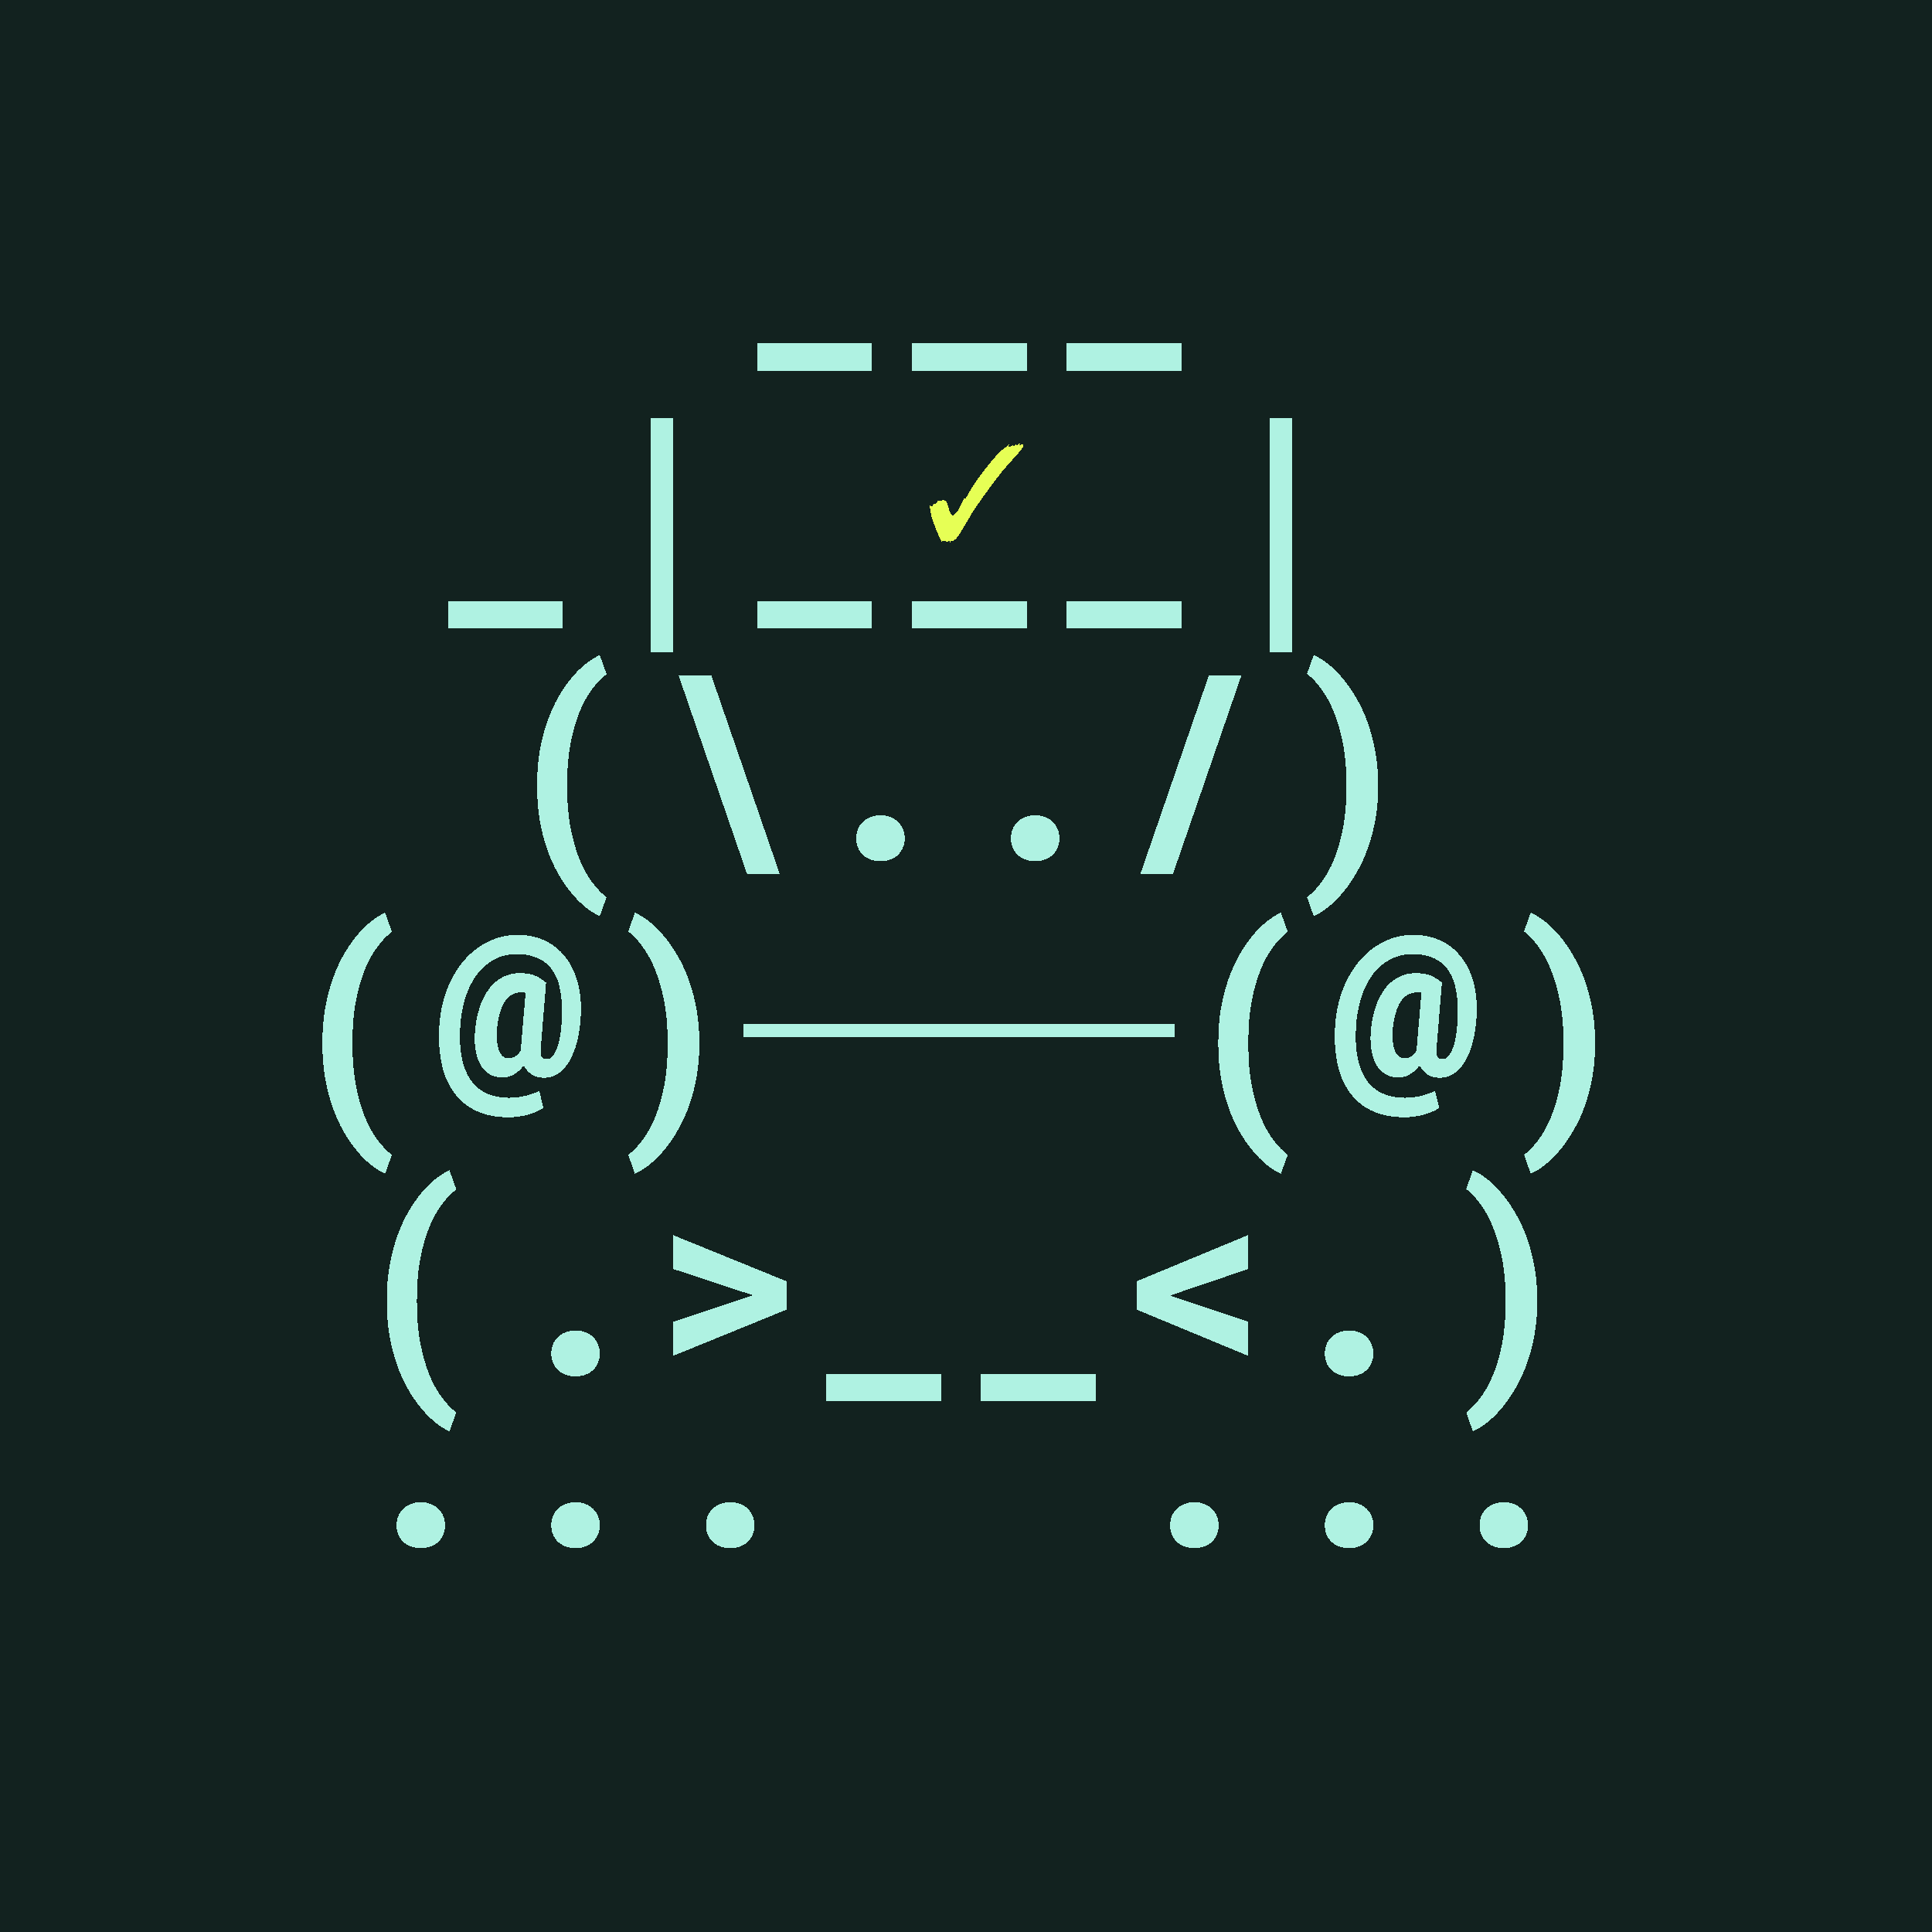
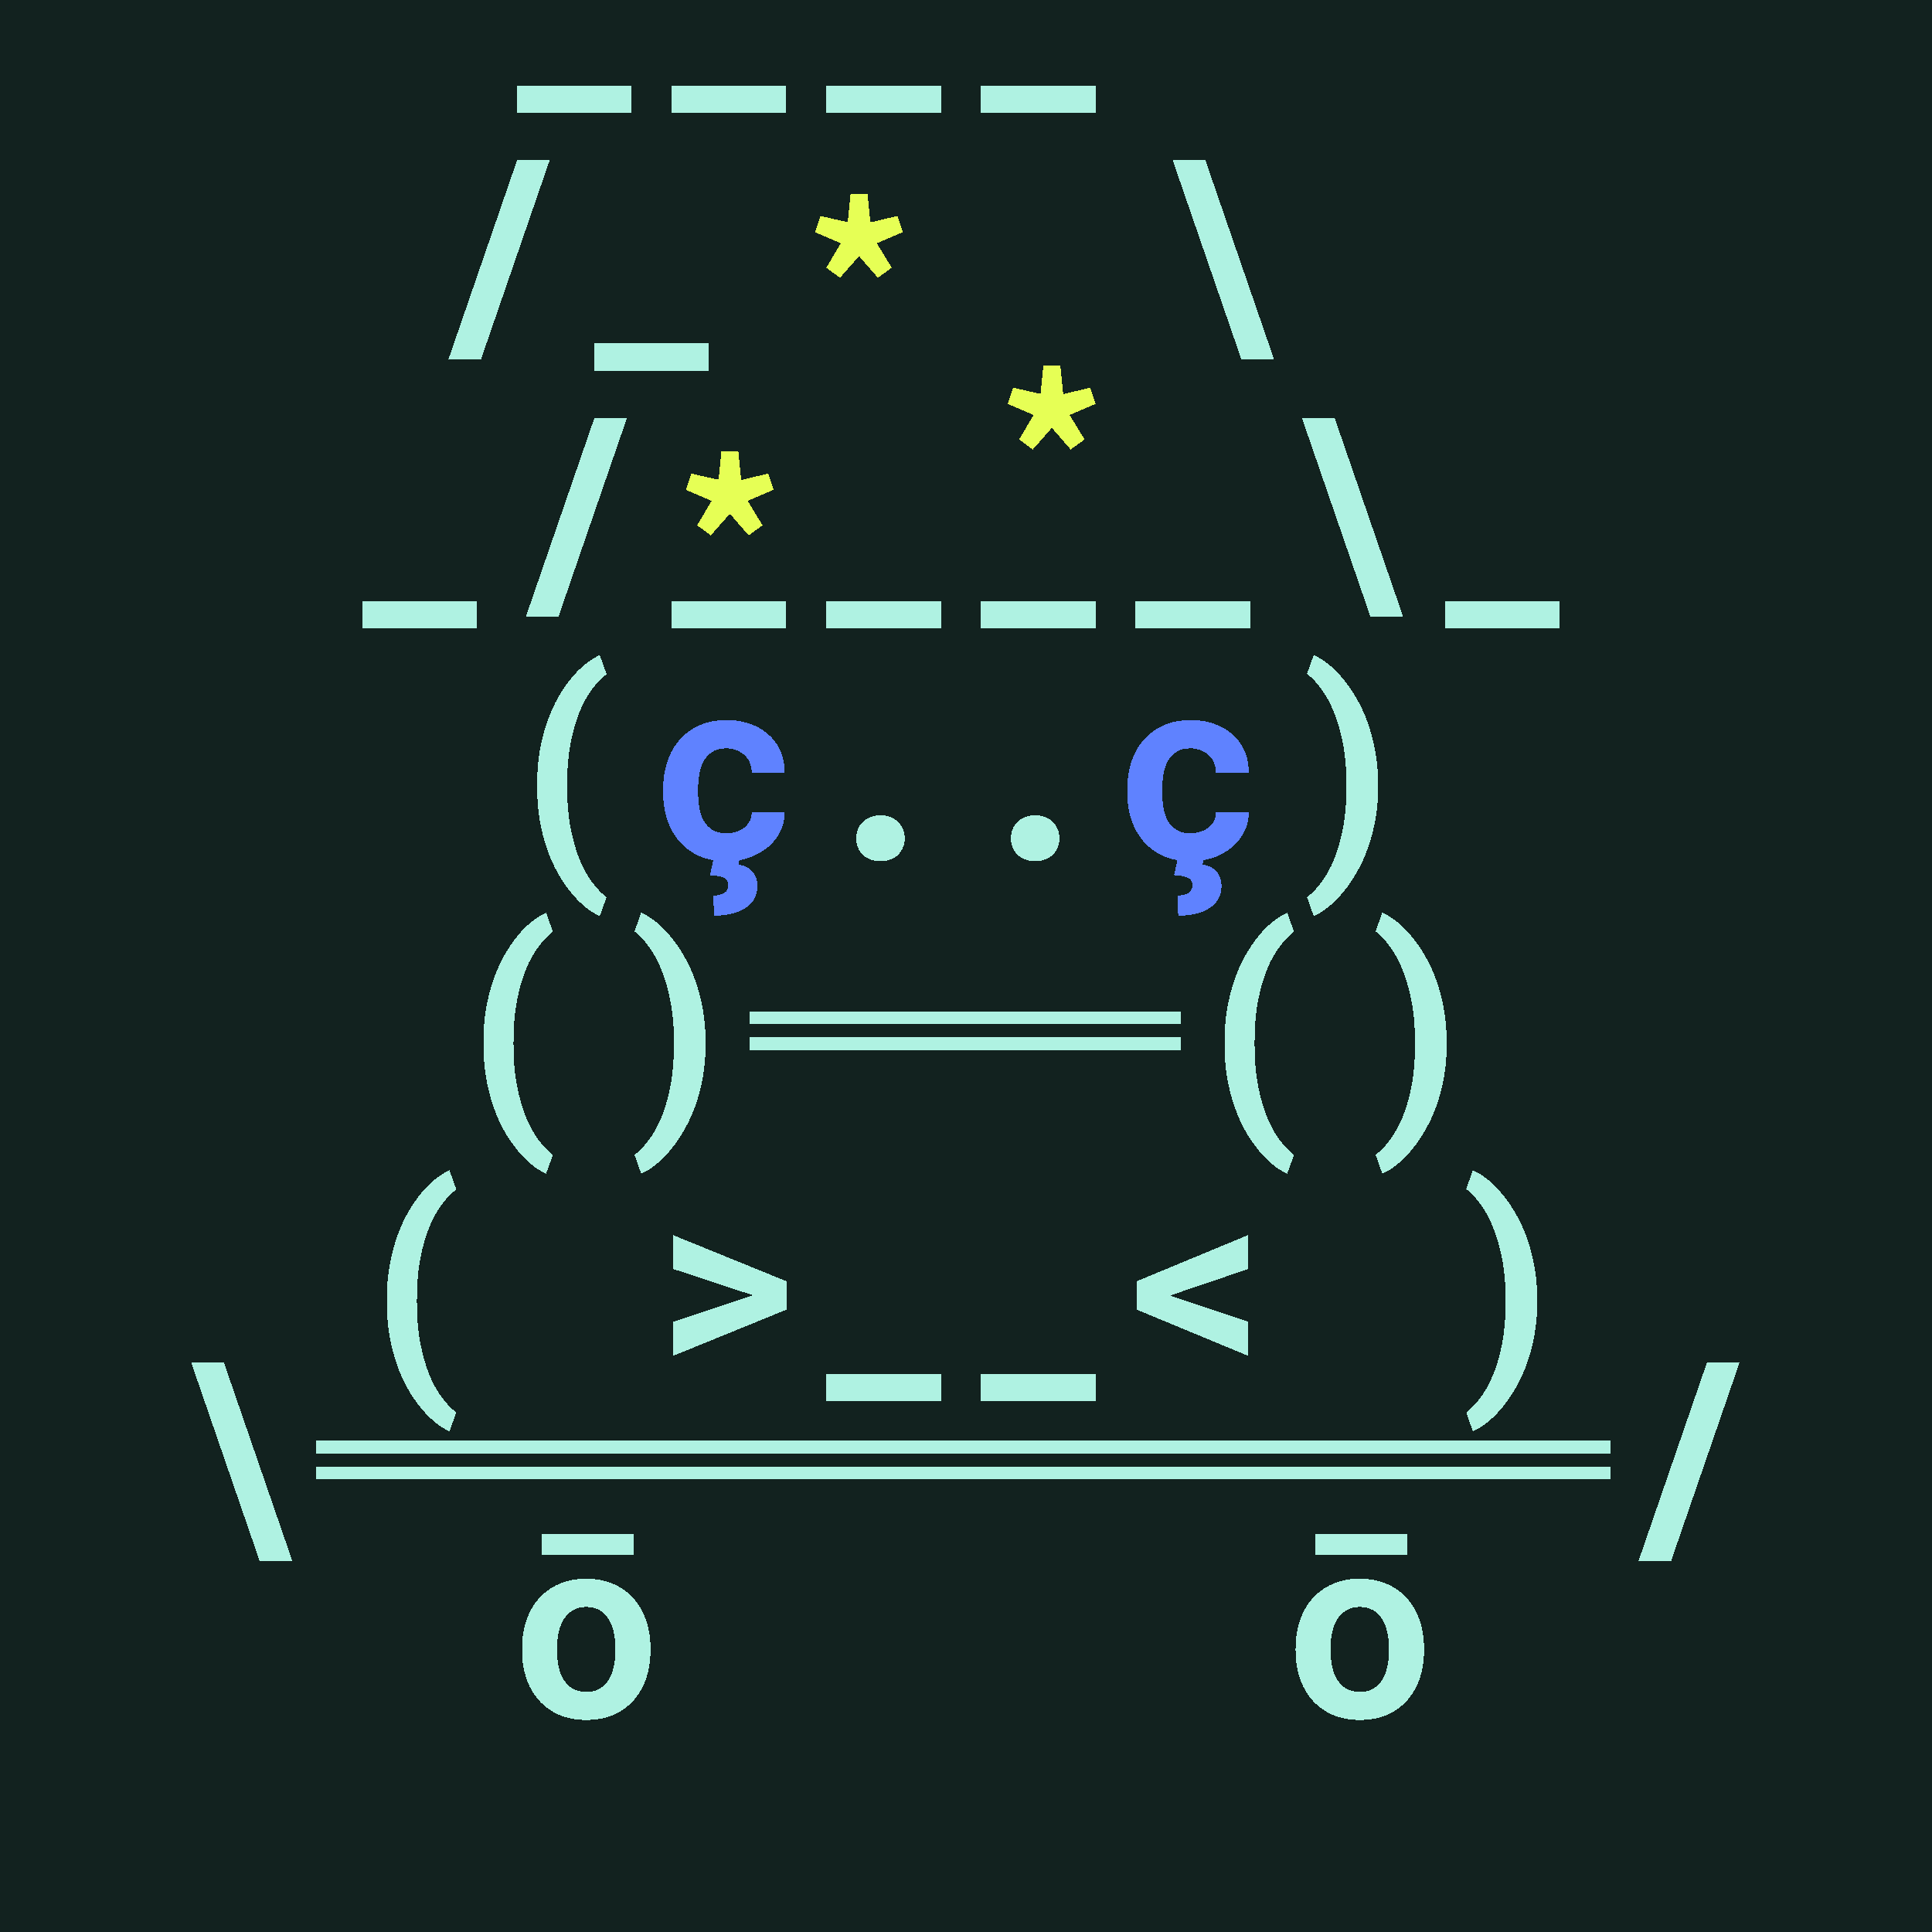
<svg xmlns="http://www.w3.org/2000/svg" viewBox="0 0 90 90" shape-rendering="crispEdges" width="512" height="512">
  <style>svg {width: 100%;height: 100%;margin: 0;padding: 0;overflow: hidden;display: flex;justify-content: center;background:#12221F;}</style>
  <rect width="90" height="90" fill="#12221F" />
-   <path fill="#AFF2E2" d="M18.021 60.531c0-.55.041-1.068.123-1.553.087-.488.202-.937.346-1.347.145-.414.313-.791.504-1.131.195-.34.4-.64.615-.902.215-.262.436-.483.662-.663.231-.183.454-.324.668-.421l.317.89a3.654 3.654 0 0 0-.656.68 4.59 4.59 0 0 0-.592 1.055 7.816 7.816 0 0 0-.422 1.464c-.11.56-.164 1.198-.164 1.916v.153c0 .723.055 1.363.164 1.922.11.558.25 1.047.422 1.465.176.422.373.775.592 1.06.218.285.437.512.656.68l-.317.879a3.233 3.233 0 0 1-.668-.422 4.66 4.66 0 0 1-.662-.668 6.31 6.31 0 0 1-.615-.897 7.093 7.093 0 0 1-.504-1.125 8.713 8.713 0 0 1-.345-1.347 9.344 9.344 0 0 1-.123-1.559v-.129Zm7.659 2.526c0-.153.025-.293.076-.422a.92.92 0 0 1 .223-.34 1.01 1.01 0 0 1 .357-.229c.14-.058.299-.088.475-.088.175 0 .334.03.474.088.14.055.258.131.352.229a.92.92 0 0 1 .222.34c.055.129.082.27.082.422 0 .148-.027.287-.082.416a.987.987 0 0 1-.222.34 1.019 1.019 0 0 1-.352.222c-.14.055-.299.082-.474.082-.176 0-.334-.027-.475-.082a1.07 1.07 0 0 1-.357-.222.987.987 0 0 1-.223-.34 1.125 1.125 0 0 1-.076-.416Zm5.677-3.944v-1.576l5.274 2.145v1.33l-5.274 2.15V61.58l3.358-1.125.357-.117-.351-.117-3.364-1.108Zm12.475 6.159h-5.344V64h5.344v1.272Zm7.208 0h-5.345V64h5.344v1.272Zm3.884-5.063-.399.146.399.141 3.21 1.072v1.588l-5.185-2.15v-1.319l5.186-2.15v1.582l-3.211 1.09Zm6.791 2.848c0-.153.025-.293.076-.422a.92.92 0 0 1 .223-.34 1.01 1.01 0 0 1 .357-.229c.14-.058.299-.088.475-.088s.334.03.474.088c.14.055.258.131.352.229a.92.92 0 0 1 .223.34c.054.129.082.27.082.422 0 .148-.028.287-.082.416a.987.987 0 0 1-.223.34 1.005 1.005 0 0 1-.352.222c-.14.055-.298.082-.474.082s-.334-.027-.475-.082a1.068 1.068 0 0 1-.357-.222.987.987 0 0 1-.223-.34 1.125 1.125 0 0 1-.076-.416Zm9.896-2.397a8.64 8.64 0 0 1-.129 1.524 8.338 8.338 0 0 1-.351 1.336 6.713 6.713 0 0 1-.522 1.13 6.145 6.145 0 0 1-.627.914c-.222.27-.45.499-.685.686a3.11 3.11 0 0 1-.686.428l-.31-.88a3.56 3.56 0 0 0 .65-.673c.219-.285.416-.637.592-1.055.176-.418.318-.908.428-1.47.11-.563.164-1.206.164-1.928v-.152c0-.72-.057-1.36-.17-1.922a7.913 7.913 0 0 0-.434-1.477 4.723 4.723 0 0 0-.592-1.06 3.572 3.572 0 0 0-.638-.674l.31-.873c.223.097.451.24.686.427.234.188.463.416.685.686.223.266.432.57.627.914.2.34.373.717.522 1.13a8.54 8.54 0 0 1 .48 2.86v.13Z" />
-   <path fill="#AFF2E2" d="M40.625 17.271h-5.344V16h5.344v1.271Zm7.207 0h-5.344V16h5.344v1.271Zm7.208 0h-5.345V16h5.344v1.271Zm-28.83 12h-5.343V28h5.344v1.271Zm5.14 1.131h-1.02V19.47h1.02v10.933Zm9.275-1.131h-5.344V28h5.344v1.271Zm7.207 0h-5.344V28h5.344v1.271Zm7.208 0h-5.345V28h5.344v1.271Zm5.138 1.131h-1.02V19.47h1.02v10.933Z" />
-   <path fill="#E6FF55" d="M44.254 25.264c0-.052-.01-.078-.03-.078l-.138.066c0-.028-.016-.048-.048-.06l-.048-.006a.254.254 0 0 0-.12.042.42.42 0 0 0-.03-.06 5.19 5.19 0 0 1-.186-.384 76.132 76.132 0 0 0-.138-.354l-.096-.264a2.404 2.404 0 0 1-.054-.234 6.307 6.307 0 0 1-.06-.396c.044.028.078.042.102.042.028 0 .054-.042.078-.126.012.016.034.024.066.024.024 0 .042-.008.054-.024l.096-.144.108.036h.006c.008 0 .016-.004.024-.012a.14.14 0 0 1 .036-.024c.032-.02.056-.03.072-.03l.018.006c.1.048.164.136.192.264.072.304.144.456.216.456.072 0 .156-.076.252-.228.048-.076.096-.164.144-.264.052-.1.104-.212.156-.336.008.048.016.072.024.072.02 0 .054-.05.102-.15.052-.1.134-.238.246-.414.064-.108.144-.23.24-.366a19.518 19.518 0 0 1 .642-.828c.108-.128.204-.238.288-.33.084-.092.146-.152.186-.18.152-.104.272-.204.36-.3a.446.446 0 0 1-.018.078.253.253 0 0 0-.006.042c0 .016.008.024.024.024l.168-.084v.024c0 .032.008.048.024.048.012 0 .036-.018.072-.054a.23.23 0 0 0 .06-.078l-.012.084.204-.12-.048.108c.064-.044.11-.066.138-.066.016 0 .028.01.036.03a.107.107 0 0 1 .012.048c0 .024-.01.052-.03.084-.02.032-.046.07-.078.114-.024.032-.064.08-.12.144l-.24.27c-.108.116-.252.278-.432.486a4.173 4.173 0 0 0-.222.276c-.1.128-.214.278-.342.45a56.35 56.35 0 0 0-.372.51 24.53 24.53 0 0 0-.33.468 4.92 4.92 0 0 0-.204.306l-.372.63-.198.336a1.282 1.282 0 0 1-.318.366l-.054-.03-.048.03-.054.06Z" />
-   <path fill="#AFF2E2" d="M25.021 36.531c0-.55.041-1.068.123-1.553.087-.488.202-.937.346-1.347.145-.414.313-.791.504-1.131.195-.34.4-.64.615-.902a4.4 4.4 0 0 1 .662-.662 3.23 3.23 0 0 1 .668-.422l.317.89a3.654 3.654 0 0 0-.656.68 4.59 4.59 0 0 0-.592 1.055 7.816 7.816 0 0 0-.422 1.464c-.11.56-.164 1.198-.164 1.916v.153c0 .723.055 1.363.164 1.922.11.558.25 1.047.422 1.465.176.422.373.775.592 1.06.218.285.437.512.656.68l-.317.879a3.233 3.233 0 0 1-.668-.422 4.66 4.66 0 0 1-.662-.668 6.31 6.31 0 0 1-.615-.897 7.093 7.093 0 0 1-.504-1.125 8.713 8.713 0 0 1-.345-1.347 9.344 9.344 0 0 1-.123-1.559v-.129Zm6.592-5.062h1.524l3.193 9.263h-1.523l-3.194-9.263Zm8.274 7.588c0-.153.025-.293.076-.422a.92.92 0 0 1 .222-.34c.098-.098.217-.174.358-.229.14-.058.299-.088.475-.088.175 0 .334.03.474.088.14.055.258.131.352.229a.92.92 0 0 1 .222.34c.055.129.082.27.082.422 0 .148-.027.287-.082.416a.989.989 0 0 1-.222.34 1.005 1.005 0 0 1-.352.222c-.14.055-.299.082-.474.082-.176 0-.334-.027-.475-.082a1.069 1.069 0 0 1-.358-.222.989.989 0 0 1-.222-.34 1.125 1.125 0 0 1-.076-.416Zm7.207 0c0-.153.025-.293.076-.422a.92.92 0 0 1 .223-.34 1.01 1.01 0 0 1 .357-.229c.14-.058.299-.088.475-.088.175 0 .334.03.474.088.14.055.258.131.352.229a.92.92 0 0 1 .222.34c.055.129.082.27.082.422 0 .148-.027.287-.082.416a.987.987 0 0 1-.222.34 1.005 1.005 0 0 1-.352.222c-.14.055-.299.082-.474.082-.176 0-.334-.027-.475-.082a1.068 1.068 0 0 1-.357-.222.987.987 0 0 1-.223-.34 1.125 1.125 0 0 1-.076-.416Zm7.541 1.675h-1.518l3.194-9.263h1.517l-3.193 9.263Zm9.562-4.072a8.348 8.348 0 0 1-.48 2.86 6.706 6.706 0 0 1-.522 1.13 6.152 6.152 0 0 1-.627.915c-.222.269-.45.498-.685.685-.235.188-.463.33-.686.428l-.31-.88a3.56 3.56 0 0 0 .65-.673 4.76 4.76 0 0 0 .592-1.055c.176-.418.318-.908.428-1.47.109-.563.164-1.206.164-1.928v-.152c0-.72-.057-1.36-.17-1.922a7.92 7.92 0 0 0-.434-1.477 4.727 4.727 0 0 0-.592-1.06 3.57 3.57 0 0 0-.638-.674l.31-.873c.223.097.451.24.686.427.234.188.463.416.685.686.223.266.432.57.627.914.2.34.373.717.522 1.13a8.55 8.55 0 0 1 .48 2.86v.13Z" />
-   <path fill="#AFF2E2" d="M15.021 48.531c0-.55.041-1.068.123-1.553.086-.488.202-.937.346-1.347.145-.414.313-.791.504-1.131.195-.34.4-.64.615-.902.215-.262.436-.483.662-.663.231-.183.454-.324.668-.421l.317.89a3.654 3.654 0 0 0-.656.68 4.59 4.59 0 0 0-.592 1.055 7.816 7.816 0 0 0-.422 1.464c-.11.56-.164 1.198-.164 1.916v.153c0 .723.055 1.363.164 1.922.11.558.25 1.047.422 1.465.176.422.373.775.592 1.06.218.285.437.512.656.68l-.317.879a3.233 3.233 0 0 1-.668-.422 4.66 4.66 0 0 1-.662-.668 6.31 6.31 0 0 1-.615-.897 7.093 7.093 0 0 1-.504-1.125 8.713 8.713 0 0 1-.345-1.347 9.344 9.344 0 0 1-.123-1.559v-.129Zm12.042-1.353a6.917 6.917 0 0 1-.123 1.095c-.07.36-.176.684-.317.973a2.046 2.046 0 0 1-.527.697 1.183 1.183 0 0 1-.774.264c-.199 0-.38-.049-.545-.147a1.06 1.06 0 0 1-.38-.433 1.479 1.479 0 0 1-.44.416 1.005 1.005 0 0 1-.539.152c-.234 0-.44-.052-.615-.158a1.192 1.192 0 0 1-.428-.451c-.11-.2-.186-.438-.229-.715a4.018 4.018 0 0 1-.011-.926 5.02 5.02 0 0 1 .228-1.078 2.91 2.91 0 0 1 .434-.82 1.81 1.81 0 0 1 .621-.527 1.69 1.69 0 0 1 .803-.188c.304 0 .552.045.744.135a1.7 1.7 0 0 1 .474.31l-.252 3.088a1.1 1.1 0 0 0 .006.264c.016.062.037.11.065.14a.208.208 0 0 0 .105.06.596.596 0 0 0 .117.01c.102 0 .194-.052.276-.157.086-.106.16-.252.223-.44a3.45 3.45 0 0 0 .14-.668c.035-.261.053-.547.053-.855a4.576 4.576 0 0 0-.106-1.237 2.169 2.169 0 0 0-.392-.867 1.627 1.627 0 0 0-.674-.504 2.473 2.473 0 0 0-.932-.164c-.398 0-.758.09-1.078.27a2.478 2.478 0 0 0-.814.738 3.83 3.83 0 0 0-.528 1.13c-.128.434-.2.911-.216 1.43-.02.524.015.981.105 1.372.094.39.236.716.428.978.195.258.44.451.732.58.297.13.637.194 1.02.194a3.757 3.757 0 0 0 .75-.088c.125-.032.242-.067.351-.106.114-.039.215-.082.305-.129l.188.791a1.672 1.672 0 0 1-.352.194 3.16 3.16 0 0 1-.41.14c-.145.036-.29.061-.434.077-.144.02-.283.029-.416.029-.57 0-1.062-.094-1.476-.281a2.667 2.667 0 0 1-1.026-.803 3.388 3.388 0 0 1-.591-1.266 6.31 6.31 0 0 1-.153-1.681c.02-.618.121-1.198.305-1.74a4.737 4.737 0 0 1 .762-1.419 3.581 3.581 0 0 1 1.148-.955 3.063 3.063 0 0 1 1.459-.351c.46 0 .877.088 1.248.264.371.171.684.417.938.738.257.316.45.697.58 1.142.128.446.185.94.17 1.483Zm-3.915.767c-.023.45.012.787.106 1.014.098.226.242.34.433.34a.66.66 0 0 0 .288-.07.79.79 0 0 0 .28-.288v-.035a.171.171 0 0 0 .007-.04l.222-2.62a.926.926 0 0 0-.181-.018.889.889 0 0 0-.791.44c-.184.293-.305.719-.364 1.277Zm9.428.715a8.348 8.348 0 0 1-.48 2.86 6.706 6.706 0 0 1-.522 1.13 6.152 6.152 0 0 1-.627.915c-.222.269-.45.498-.685.685-.235.188-.463.33-.686.428l-.31-.88a3.56 3.56 0 0 0 .65-.673 4.76 4.76 0 0 0 .592-1.055c.176-.418.318-.908.428-1.47.109-.563.164-1.206.164-1.928v-.152c0-.72-.057-1.36-.17-1.922a7.92 7.92 0 0 0-.434-1.477 4.727 4.727 0 0 0-.592-1.06 3.566 3.566 0 0 0-.638-.674l.31-.873c.223.097.451.24.686.427.234.188.463.416.685.686.223.266.432.57.627.914.2.34.373.717.522 1.13a8.55 8.55 0 0 1 .48 2.86v.13Zm2.045-.344v-.6h10.056v.6H34.621Z" />
-   <path fill="#AFF2E2" d="M44.676 48.316v-.6h10.056v.6H44.676Zm12.076.215c0-.55.041-1.068.123-1.553.086-.488.201-.937.346-1.347a7 7 0 0 1 .504-1.131c.195-.34.4-.64.615-.902a4.41 4.41 0 0 1 .662-.663c.23-.183.453-.324.668-.421l.316.89a3.654 3.654 0 0 0-.656.68 4.586 4.586 0 0 0-.592 1.055 7.816 7.816 0 0 0-.422 1.464c-.109.56-.164 1.198-.164 1.916v.153c0 .723.055 1.363.164 1.922.11.558.25 1.047.422 1.465.176.422.373.775.592 1.06.219.285.438.512.656.68l-.316.879a3.233 3.233 0 0 1-.668-.422 4.665 4.665 0 0 1-.662-.668 6.31 6.31 0 0 1-.615-.897 7.084 7.084 0 0 1-.504-1.125 8.701 8.701 0 0 1-.346-1.347 9.344 9.344 0 0 1-.123-1.559v-.129Zm12.041-1.353a6.929 6.929 0 0 1-.123 1.095c-.07.36-.176.684-.317.973a2.046 2.046 0 0 1-.527.697 1.183 1.183 0 0 1-.773.264c-.2 0-.381-.049-.545-.147a1.06 1.06 0 0 1-.381-.433 1.479 1.479 0 0 1-.44.416 1.005 1.005 0 0 1-.539.152c-.234 0-.439-.052-.615-.158a1.19 1.19 0 0 1-.427-.451c-.11-.2-.186-.438-.229-.715a4.023 4.023 0 0 1-.012-.926c.043-.398.12-.758.229-1.078a2.91 2.91 0 0 1 .433-.82 1.81 1.81 0 0 1 .621-.527c.239-.126.506-.188.803-.188.305 0 .553.045.744.135.196.09.354.193.475.31l-.252 3.088c-.008.113-.006.201.006.264.015.062.037.11.064.14a.21.21 0 0 0 .106.06.596.596 0 0 0 .117.01c.102 0 .193-.052.275-.157.086-.106.16-.252.223-.44.063-.187.11-.41.14-.668.036-.261.053-.547.053-.855a4.573 4.573 0 0 0-.105-1.237 2.17 2.17 0 0 0-.393-.867 1.627 1.627 0 0 0-.673-.504 2.473 2.473 0 0 0-.932-.164c-.399 0-.758.09-1.078.27a2.48 2.48 0 0 0-.815.738 3.832 3.832 0 0 0-.527 1.13 5.619 5.619 0 0 0-.217 1.43c-.02.524.016.981.106 1.372.093.39.236.716.427.978.196.258.44.451.733.58.297.13.636.194 1.02.194a3.757 3.757 0 0 0 .75-.088c.124-.032.241-.067.35-.106.114-.039.216-.082.305-.129l.188.791a1.672 1.672 0 0 1-.352.194 3.171 3.171 0 0 1-.41.14 3.35 3.35 0 0 1-.433.077c-.145.02-.284.029-.416.029-.57 0-1.063-.094-1.477-.281a2.668 2.668 0 0 1-1.025-.803 3.39 3.39 0 0 1-.592-1.266 6.31 6.31 0 0 1-.152-1.681c.02-.618.12-1.198.304-1.74a4.737 4.737 0 0 1 .762-1.419 3.58 3.58 0 0 1 1.148-.955 3.063 3.063 0 0 1 1.46-.351c.46 0 .876.088 1.248.264.37.171.683.417.937.738.258.316.451.697.58 1.142.129.446.186.94.17 1.483Zm-3.914.767c-.023.45.012.787.105 1.014.098.226.243.34.434.34a.66.66 0 0 0 .287-.07.79.79 0 0 0 .281-.288v-.035a.172.172 0 0 0 .006-.04l.223-2.62a.925.925 0 0 0-.182-.018.889.889 0 0 0-.79.44c-.184.293-.305.719-.364 1.277Zm9.428.715a8.64 8.64 0 0 1-.13 1.524 8.338 8.338 0 0 1-.35 1.336 6.713 6.713 0 0 1-.522 1.13 6.145 6.145 0 0 1-.627.915 4.716 4.716 0 0 1-.686.685 3.11 3.11 0 0 1-.685.428l-.31-.88c.214-.163.43-.388.65-.673.218-.285.415-.637.591-1.055.176-.418.319-.908.428-1.47.11-.563.164-1.206.164-1.928v-.152a9.8 9.8 0 0 0-.17-1.922 7.928 7.928 0 0 0-.433-1.477 4.727 4.727 0 0 0-.592-1.06 3.572 3.572 0 0 0-.639-.674l.31-.873c.223.097.452.24.686.427.235.188.463.416.686.686.222.266.431.57.627.914.199.34.373.717.521 1.13a8.54 8.54 0 0 1 .48 2.86v.13Z" />
-   <path fill="#AFF2E2" d="M18.473 71.057c0-.153.025-.293.076-.422a.92.92 0 0 1 .223-.34 1.01 1.01 0 0 1 .357-.229c.14-.058.299-.088.474-.088.176 0 .334.03.475.088.14.055.258.131.352.229a.92.92 0 0 1 .222.34c.055.129.082.27.082.422 0 .148-.027.287-.082.416a.987.987 0 0 1-.222.34 1.004 1.004 0 0 1-.352.222c-.14.055-.299.082-.474.082-.176 0-.334-.027-.475-.082a1.068 1.068 0 0 1-.358-.222.987.987 0 0 1-.222-.34 1.125 1.125 0 0 1-.076-.416Zm7.207 0c0-.153.025-.293.076-.422a.92.92 0 0 1 .223-.34 1.01 1.01 0 0 1 .357-.229c.14-.058.299-.088.475-.088.175 0 .334.03.474.088.14.055.258.131.352.229a.92.92 0 0 1 .222.34c.055.129.082.27.082.422 0 .148-.027.287-.082.416a.987.987 0 0 1-.222.34 1.004 1.004 0 0 1-.352.222c-.14.055-.299.082-.474.082-.176 0-.334-.027-.475-.082a1.07 1.07 0 0 1-.357-.222.987.987 0 0 1-.223-.34 1.125 1.125 0 0 1-.076-.416Zm7.207 0c0-.153.025-.293.076-.422a.92.92 0 0 1 .222-.34c.098-.098.217-.174.358-.229.14-.058.299-.088.475-.088.175 0 .334.03.474.088.14.055.258.131.352.229a.92.92 0 0 1 .222.34c.055.129.082.27.082.422 0 .148-.027.287-.082.416a.989.989 0 0 1-.222.34 1.005 1.005 0 0 1-.352.222c-.14.055-.299.082-.474.082-.176 0-.334-.027-.475-.082a1.069 1.069 0 0 1-.358-.222.989.989 0 0 1-.222-.34 1.125 1.125 0 0 1-.076-.416Zm21.621 0c0-.153.025-.293.076-.422a.92.92 0 0 1 .223-.34 1.01 1.01 0 0 1 .357-.229c.14-.058.299-.088.475-.088.175 0 .334.03.474.088.14.055.258.131.352.229a.92.92 0 0 1 .222.34c.055.129.083.27.083.422 0 .148-.028.287-.083.416a.987.987 0 0 1-.222.34 1.004 1.004 0 0 1-.352.222c-.14.055-.298.082-.474.082s-.334-.027-.475-.082a1.069 1.069 0 0 1-.357-.222.989.989 0 0 1-.223-.34 1.125 1.125 0 0 1-.076-.416Zm7.207 0c0-.153.025-.293.076-.422a.92.92 0 0 1 .223-.34 1.01 1.01 0 0 1 .357-.229c.14-.058.299-.088.475-.088s.334.03.474.088c.14.055.258.131.352.229a.92.92 0 0 1 .223.34c.054.129.082.27.082.422 0 .148-.028.287-.082.416a.987.987 0 0 1-.223.34 1.005 1.005 0 0 1-.352.222c-.14.055-.298.082-.474.082s-.334-.027-.475-.082a1.068 1.068 0 0 1-.357-.222.987.987 0 0 1-.223-.34 1.125 1.125 0 0 1-.076-.416Zm7.207 0c0-.153.025-.293.076-.422a.92.92 0 0 1 .223-.34 1.01 1.01 0 0 1 .357-.229c.14-.058.299-.088.475-.088.175 0 .334.03.474.088a.964.964 0 0 1 .352.229.92.92 0 0 1 .223.34c.054.129.082.27.082.422 0 .148-.028.287-.082.416a.987.987 0 0 1-.223.34 1.004 1.004 0 0 1-.352.222c-.14.055-.299.082-.474.082-.176 0-.334-.027-.475-.082a1.07 1.07 0 0 1-.357-.222.987.987 0 0 1-.223-.34 1.127 1.127 0 0 1-.076-.416Z" />
+   <path fill="#AFF2E2" d="M18.021 60.531c0-.55.041-1.068.123-1.553.087-.488.202-.937.346-1.347.145-.414.313-.791.504-1.131.195-.34.4-.64.615-.902.215-.262.436-.483.662-.663.231-.183.454-.324.668-.421l.317.89a3.654 3.654 0 0 0-.656.68 4.59 4.59 0 0 0-.592 1.055 7.816 7.816 0 0 0-.422 1.464c-.11.56-.164 1.198-.164 1.916v.153c0 .723.055 1.363.164 1.922.11.558.25 1.047.422 1.465.176.422.373.775.592 1.06.218.285.437.512.656.68l-.317.879a3.233 3.233 0 0 1-.668-.422 4.66 4.66 0 0 1-.662-.668 6.31 6.31 0 0 1-.615-.897 7.093 7.093 0 0 1-.504-1.125 8.713 8.713 0 0 1-.345-1.347 9.344 9.344 0 0 1-.123-1.559v-.129Zm13.336-1.418v-1.576l5.274 2.145v1.33l-5.274 2.15V61.58l3.358-1.125.357-.117-.351-.117-3.364-1.108Zm12.475 6.159h-5.344V64h5.344v1.272Zm7.208 0h-5.345V64h5.344v1.272Zm3.884-5.063-.399.146.399.141 3.21 1.072v1.588l-5.185-2.15v-1.319l5.186-2.15v1.582l-3.211 1.09Zm16.687.451a8.64 8.64 0 0 1-.129 1.524 8.338 8.338 0 0 1-.351 1.336 6.713 6.713 0 0 1-.522 1.13 6.145 6.145 0 0 1-.627.914c-.222.27-.45.499-.685.686a3.11 3.11 0 0 1-.686.428l-.31-.88a3.56 3.56 0 0 0 .65-.673c.219-.285.416-.637.592-1.055.176-.418.318-.908.428-1.47.11-.563.164-1.206.164-1.928v-.152c0-.72-.057-1.36-.17-1.922a7.913 7.913 0 0 0-.434-1.477 4.723 4.723 0 0 0-.592-1.06 3.572 3.572 0 0 0-.638-.674l.31-.873c.223.097.451.24.686.427.234.188.463.416.685.686.223.266.432.57.627.914.2.34.373.717.522 1.13a8.54 8.54 0 0 1 .48 2.86v.13Z" />
+   <path fill="#AFF2E2" d="M29.418 5.271h-5.344V4h5.344v1.271Zm7.207 0h-5.344V4h5.344v1.271Zm7.207 0h-5.344V4h5.344v1.271Zm7.208 0h-5.345V4h5.344v1.271ZM22.41 16.732h-1.517l3.193-9.263h1.518l-3.194 9.263Zm10.612.539h-5.344V16h5.344v1.271Z" />
+   <path fill="#E6FF55" d="m38.494 12.472.672-1.14-1.2-.516.252-.756 1.272.288.132-1.308h.792l.132 1.32 1.26-.3.252.756-1.212.516.696 1.14-.648.468-.876-1.008-.888 1.008-.636-.468Z" />
+   <path fill="#AFF2E2" d="M54.63 7.469h1.524l3.194 9.263h-1.524L54.631 7.47ZM22.21 29.271h-5.343V28h5.344v1.271Zm3.804-.539h-1.518l3.194-9.263h1.517l-3.193 9.263Zm10.611.539h-5.344V28h5.344v1.271Zm7.207 0h-5.344V28h5.344v1.271Zm7.208 0h-5.345V28h5.344v1.271Zm7.206 0h-5.344V28h5.344v1.271Zm2.402-9.802h1.524l3.193 9.263h-1.523l-3.194-9.263Zm12.012 9.802h-5.344V28h5.344v1.271Z" />
+   <path fill="#E6FF55" d="m32.476 24.472.672-1.14-1.2-.516.252-.756 1.272.288.132-1.308h.792l.132 1.32 1.26-.3.252.756-1.212.516.696 1.14-.648.468L34 23.932l-.888 1.008-.636-.468Zm15-4 .672-1.14-1.2-.516.252-.756 1.272.288.132-1.308h.792l.132 1.32 1.26-.3.252.756-1.212.516.696 1.14-.648.468L49 19.932l-.888 1.008-.636-.468Z" />
+   <path fill="#AFF2E2" d="M25.021 36.531c0-.55.041-1.068.123-1.553.087-.488.202-.937.346-1.347.145-.414.313-.791.504-1.131.195-.34.4-.64.615-.902a4.4 4.4 0 0 1 .662-.662 3.23 3.23 0 0 1 .668-.422l.317.89a3.654 3.654 0 0 0-.656.68 4.59 4.59 0 0 0-.592 1.055 7.816 7.816 0 0 0-.422 1.464c-.11.56-.164 1.198-.164 1.916v.153c0 .723.055 1.363.164 1.922.11.558.25 1.047.422 1.465.176.422.373.775.592 1.06.218.285.437.512.656.68l-.317.879a3.233 3.233 0 0 1-.668-.422 4.66 4.66 0 0 1-.662-.668 6.31 6.31 0 0 1-.615-.897 7.093 7.093 0 0 1-.504-1.125 8.713 8.713 0 0 1-.345-1.347 9.344 9.344 0 0 1-.123-1.559v-.129Z" />
+   <path fill="#5F82FF" d="M33.84 38.816c.16 0 .312-.023.457-.07.144-.047.271-.113.38-.2a.878.878 0 0 0 .253-.31.777.777 0 0 0 .082-.404h1.535c.008.328-.06.633-.205.914-.14.281-.334.523-.58.727a2.84 2.84 0 0 1-.862.48c-.324.113-.668.17-1.03.17-.493 0-.925-.082-1.296-.246a2.665 2.665 0 0 1-.931-.686 3.016 3.016 0 0 1-.563-1.013 4.09 4.09 0 0 1-.187-1.254v-.176c0-.445.062-.861.187-1.248.125-.39.313-.73.563-1.02.25-.289.558-.517.925-.685.372-.168.801-.252 1.29-.252.39 0 .751.059 1.083.176a2.5 2.5 0 0 1 .856.498c.242.21.43.468.562.773.133.301.196.639.188 1.014h-1.535a1.068 1.068 0 0 0-.07-.445 1.003 1.003 0 0 0-.24-.364 1.152 1.152 0 0 0-.382-.24 1.24 1.24 0 0 0-.486-.094c-.258 0-.47.053-.639.159a1.197 1.197 0 0 0-.404.421 2.003 2.003 0 0 0-.21.604 4.13 4.13 0 0 0-.06.703v.176c0 .246.02.484.06.715.038.226.106.427.204.603.102.172.237.31.405.416.171.106.388.158.65.158Zm.627 1.125-.065.328c.11.02.217.051.323.094.105.047.199.11.28.188a.953.953 0 0 1 .2.299c.05.12.076.265.076.433 0 .207-.043.395-.129.563a1.15 1.15 0 0 1-.386.427 1.894 1.894 0 0 1-.627.282c-.25.066-.541.1-.873.1l-.041-.938c.199 0 .365-.037.498-.111.133-.075.199-.2.199-.376 0-.164-.069-.277-.205-.34-.133-.062-.348-.103-.645-.122l.182-.827h1.213Z" />
+   <path fill="#AFF2E2" d="M39.887 39.057c0-.153.025-.293.076-.422a.92.92 0 0 1 .222-.34c.098-.098.217-.174.358-.229.14-.058.299-.088.475-.088.175 0 .334.03.474.088.14.055.258.131.352.229a.92.92 0 0 1 .222.34c.055.129.082.27.082.422 0 .148-.027.287-.082.416a.989.989 0 0 1-.222.34 1.005 1.005 0 0 1-.352.222c-.14.055-.299.082-.474.082-.176 0-.334-.027-.475-.082a1.069 1.069 0 0 1-.358-.222.989.989 0 0 1-.222-.34 1.125 1.125 0 0 1-.076-.416Zm7.207 0c0-.153.025-.293.076-.422a.92.92 0 0 1 .223-.34 1.01 1.01 0 0 1 .357-.229c.14-.058.299-.088.475-.088.175 0 .334.03.474.088.14.055.258.131.352.229a.92.92 0 0 1 .222.34c.055.129.082.27.082.422 0 .148-.027.287-.082.416a.987.987 0 0 1-.222.34 1.005 1.005 0 0 1-.352.222c-.14.055-.299.082-.474.082-.176 0-.334-.027-.475-.082a1.068 1.068 0 0 1-.357-.222.987.987 0 0 1-.223-.34 1.125 1.125 0 0 1-.076-.416Z" />
+   <path fill="#5F82FF" d="M55.46 38.816c.161 0 .313-.023.458-.07.145-.047.272-.113.38-.2a.878.878 0 0 0 .253-.31.777.777 0 0 0 .082-.404h1.535c.008.328-.06.633-.205.914-.14.281-.334.523-.58.727a2.84 2.84 0 0 1-.861.48 3.12 3.12 0 0 1-1.032.17c-.492 0-.924-.082-1.295-.246a2.665 2.665 0 0 1-.931-.686 3.016 3.016 0 0 1-.563-1.013 4.09 4.09 0 0 1-.187-1.254v-.176c0-.445.062-.861.187-1.248.125-.39.313-.73.563-1.02.25-.289.558-.517.925-.685.371-.168.801-.252 1.29-.252.39 0 .752.059 1.084.176.331.117.617.283.855.498.242.21.43.468.563.773.132.301.195.639.187 1.014h-1.535a1.068 1.068 0 0 0-.07-.445 1.003 1.003 0 0 0-.24-.364 1.153 1.153 0 0 0-.382-.24 1.24 1.24 0 0 0-.486-.094c-.258 0-.47.053-.639.159a1.197 1.197 0 0 0-.404.421 2.003 2.003 0 0 0-.21.604 4.13 4.13 0 0 0-.06.703v.176c0 .246.02.484.06.715.038.226.107.427.204.603.102.172.237.31.404.416.172.106.39.158.65.158Zm.628 1.125-.065.328c.11.02.217.051.323.094.105.047.199.11.281.188a.953.953 0 0 1 .2.299c.05.12.075.265.075.433 0 .207-.043.395-.129.563a1.15 1.15 0 0 1-.386.427 1.894 1.894 0 0 1-.627.282c-.25.066-.541.1-.873.1l-.041-.938c.199 0 .365-.037.498-.111.133-.075.199-.2.199-.376 0-.164-.068-.277-.205-.34-.133-.062-.348-.103-.645-.122l.182-.827h1.213Z" />
+   <path fill="#AFF2E2" d="M64.197 36.66a8.348 8.348 0 0 1-.48 2.86 6.706 6.706 0 0 1-.522 1.13 6.152 6.152 0 0 1-.627.915c-.222.269-.45.498-.685.685-.235.188-.463.33-.686.428l-.31-.88a3.56 3.56 0 0 0 .65-.673 4.76 4.76 0 0 0 .592-1.055c.176-.418.318-.908.428-1.47.109-.563.164-1.206.164-1.928v-.152c0-.72-.057-1.36-.17-1.922a7.92 7.92 0 0 0-.434-1.477 4.727 4.727 0 0 0-.592-1.06 3.57 3.57 0 0 0-.638-.674l.31-.873c.223.097.451.24.686.427.234.188.463.416.685.686.223.266.432.57.627.914.2.34.373.717.522 1.13a8.55 8.55 0 0 1 .48 2.86v.13Z" />
+   <path fill="#AFF2E2" d="M22.521 48.531c0-.55.041-1.068.123-1.553.087-.488.202-.937.346-1.347.145-.414.313-.791.504-1.131.195-.34.4-.64.615-.902.215-.262.436-.483.662-.663.231-.183.454-.324.668-.421l.317.89a3.654 3.654 0 0 0-.656.68 4.59 4.59 0 0 0-.592 1.055 7.816 7.816 0 0 0-.422 1.464c-.11.56-.164 1.198-.164 1.916v.153c0 .723.055 1.363.164 1.922.11.558.25 1.047.422 1.465.176.422.373.775.592 1.06.218.285.437.512.656.68l-.317.879a3.233 3.233 0 0 1-.668-.422 4.66 4.66 0 0 1-.662-.668 6.31 6.31 0 0 1-.615-.897 7.093 7.093 0 0 1-.504-1.125 8.713 8.713 0 0 1-.345-1.347 9.344 9.344 0 0 1-.123-1.559v-.129Zm10.349.129a8.64 8.64 0 0 1-.13 1.524 8.338 8.338 0 0 1-.351 1.336 6.713 6.713 0 0 1-.522 1.13 6.145 6.145 0 0 1-.627.915c-.222.269-.45.498-.685.685a3.11 3.11 0 0 1-.686.428l-.31-.88c.214-.163.431-.388.65-.673.219-.285.416-.637.592-1.055.176-.418.318-.908.428-1.47.109-.563.164-1.206.164-1.928v-.152a9.8 9.8 0 0 0-.17-1.922 7.928 7.928 0 0 0-.434-1.477 4.727 4.727 0 0 0-.592-1.06 3.572 3.572 0 0 0-.638-.674l.31-.873c.223.097.451.24.686.427.234.188.463.416.685.686.223.266.432.57.627.914.2.34.373.717.522 1.13a8.54 8.54 0 0 1 .48 2.86v.13Zm2.044-.944v-.6H44.97v.6H34.914Zm0 1.2v-.6H44.97v.6H34.914Z" />
+   <path fill="#AFF2E2" d="M44.969 47.716v-.6h10.056v.6H44.969Zm0 1.2v-.6h10.056v.6H44.969Zm12.076-.385c0-.55.04-1.068.123-1.553.086-.488.201-.937.346-1.347a7 7 0 0 1 .504-1.131c.195-.34.4-.64.615-.902a4.41 4.41 0 0 1 .662-.663c.23-.183.453-.324.668-.421l.316.89a3.654 3.654 0 0 0-.656.68 4.59 4.59 0 0 0-.592 1.055 7.824 7.824 0 0 0-.422 1.464c-.109.56-.164 1.198-.164 1.916v.153c0 .723.055 1.363.164 1.922.11.558.25 1.047.422 1.465.176.422.373.775.592 1.06.219.285.438.512.656.68l-.316.879a3.233 3.233 0 0 1-.668-.422 4.67 4.67 0 0 1-.662-.668 6.31 6.31 0 0 1-.615-.897 7.084 7.084 0 0 1-.504-1.125 8.69 8.69 0 0 1-.346-1.347 9.333 9.333 0 0 1-.123-1.559v-.129Zm10.348.129a8.348 8.348 0 0 1-.48 2.86 6.706 6.706 0 0 1-.522 1.13 6.152 6.152 0 0 1-.627.915 4.716 4.716 0 0 1-.686.685 3.11 3.11 0 0 1-.685.428l-.311-.88a3.53 3.53 0 0 0 .65-.673 4.76 4.76 0 0 0 .592-1.055c.176-.418.319-.908.428-1.47.11-.563.164-1.206.164-1.928v-.152c0-.72-.057-1.36-.17-1.922a7.92 7.92 0 0 0-.433-1.477 4.723 4.723 0 0 0-.592-1.06 3.566 3.566 0 0 0-.639-.674l.31-.873c.223.097.452.24.686.427.234.188.463.416.686.686.222.266.431.57.627.914.199.34.373.717.521 1.13a8.55 8.55 0 0 1 .48 2.86v.13Z" />
+   <path fill="#AFF2E2" d="M8.906 63.469h1.524l3.193 9.263H12.1L8.906 63.47Zm5.801 4.247v-.6h10.056v.6H14.707Zm0 1.2v-.6h10.056v.6H14.707Z" />
+   <path fill="#AFF2E2" d="M24.762 67.716v-.6h10.056v.6H24.762Zm0 1.2v-.6h10.056v.6H24.762Z" />
+   <path fill="#AFF2E2" d="M34.816 67.716v-.6h10.056v.6H34.816Zm0 1.2v-.6h10.056v.6H34.816Z" />
+   <path fill="#AFF2E2" d="M44.871 67.716v-.6h10.056v.6H44.871Zm0 1.2v-.6h10.056v.6H44.871Z" />
+   <path fill="#AFF2E2" d="M54.926 67.716v-.6h10.056v.6H54.926Zm0 1.2v-.6h10.056v.6H54.926Z" />
+   <path fill="#AFF2E2" d="M64.98 67.716v-.6h10.056v.6H64.982Zm0 1.2v-.6h10.056v.6H64.982Zm12.862 3.816h-1.518l3.194-9.263h1.517l-3.193 9.263Zm-53.522 4.04c0-.462.066-.887.199-1.278.132-.394.326-.736.58-1.025.257-.29.57-.516.937-.68a3.115 3.115 0 0 1 1.272-.246c.476 0 .9.082 1.271.246.371.164.684.39.938.68.257.289.453.63.585 1.025.133.39.2.817.2 1.278v.122c0 .465-.067.895-.2 1.29a2.98 2.98 0 0 1-.58 1.02 2.66 2.66 0 0 1-.937.679c-.371.16-.793.24-1.266.24-.476 0-.902-.08-1.277-.24a2.718 2.718 0 0 1-.943-.68 2.977 2.977 0 0 1-.58-1.02 4.015 4.015 0 0 1-.2-1.289v-.123Zm1.628.122c0 .266.026.516.076.75.051.231.131.434.24.61.11.172.25.308.422.41.176.102.387.152.633.152.239 0 .444-.05.616-.152.171-.102.31-.238.416-.41.109-.176.189-.379.24-.61.05-.234.076-.484.076-.75v-.123c0-.257-.025-.502-.076-.732a1.93 1.93 0 0 0-.24-.61 1.179 1.179 0 0 0-.416-.415 1.212 1.212 0 0 0-.627-.153 1.2 1.2 0 0 0-.622.153c-.171.101-.312.24-.421.416-.11.175-.19.379-.24.61-.051.23-.077.474-.077.731v.123Zm3.557-4.464h-4.277v-.961h4.277v.96Zm30.85 4.342c0-.462.066-.887.199-1.278.133-.394.326-.736.58-1.025.258-.29.57-.516.937-.68a3.115 3.115 0 0 1 1.272-.246c.476 0 .9.082 1.271.246.371.164.684.39.938.68.258.289.453.63.586 1.025.132.39.199.817.199 1.278v.122c0 .465-.067.895-.2 1.29a2.98 2.98 0 0 1-.58 1.02 2.66 2.66 0 0 1-.937.679c-.371.16-.793.24-1.266.24-.476 0-.902-.08-1.277-.24a2.718 2.718 0 0 1-.943-.68 2.978 2.978 0 0 1-.58-1.02 4.018 4.018 0 0 1-.2-1.289v-.123Zm1.628.122c0 .266.026.516.077.75.05.231.13.434.24.61.11.172.25.308.422.41.175.102.386.152.633.152.238 0 .443-.05.615-.152s.31-.238.416-.41c.11-.176.19-.379.24-.61.05-.234.076-.484.076-.75v-.123c0-.257-.025-.502-.076-.732a1.93 1.93 0 0 0-.24-.61 1.177 1.177 0 0 0-.416-.415 1.211 1.211 0 0 0-.627-.153 1.2 1.2 0 0 0-.621.153c-.172.101-.313.24-.422.416a1.93 1.93 0 0 0-.24.61c-.051.23-.077.474-.077.731v.123Zm3.557-4.464h-4.277v-.961h4.277v.96Z" />
</svg>
